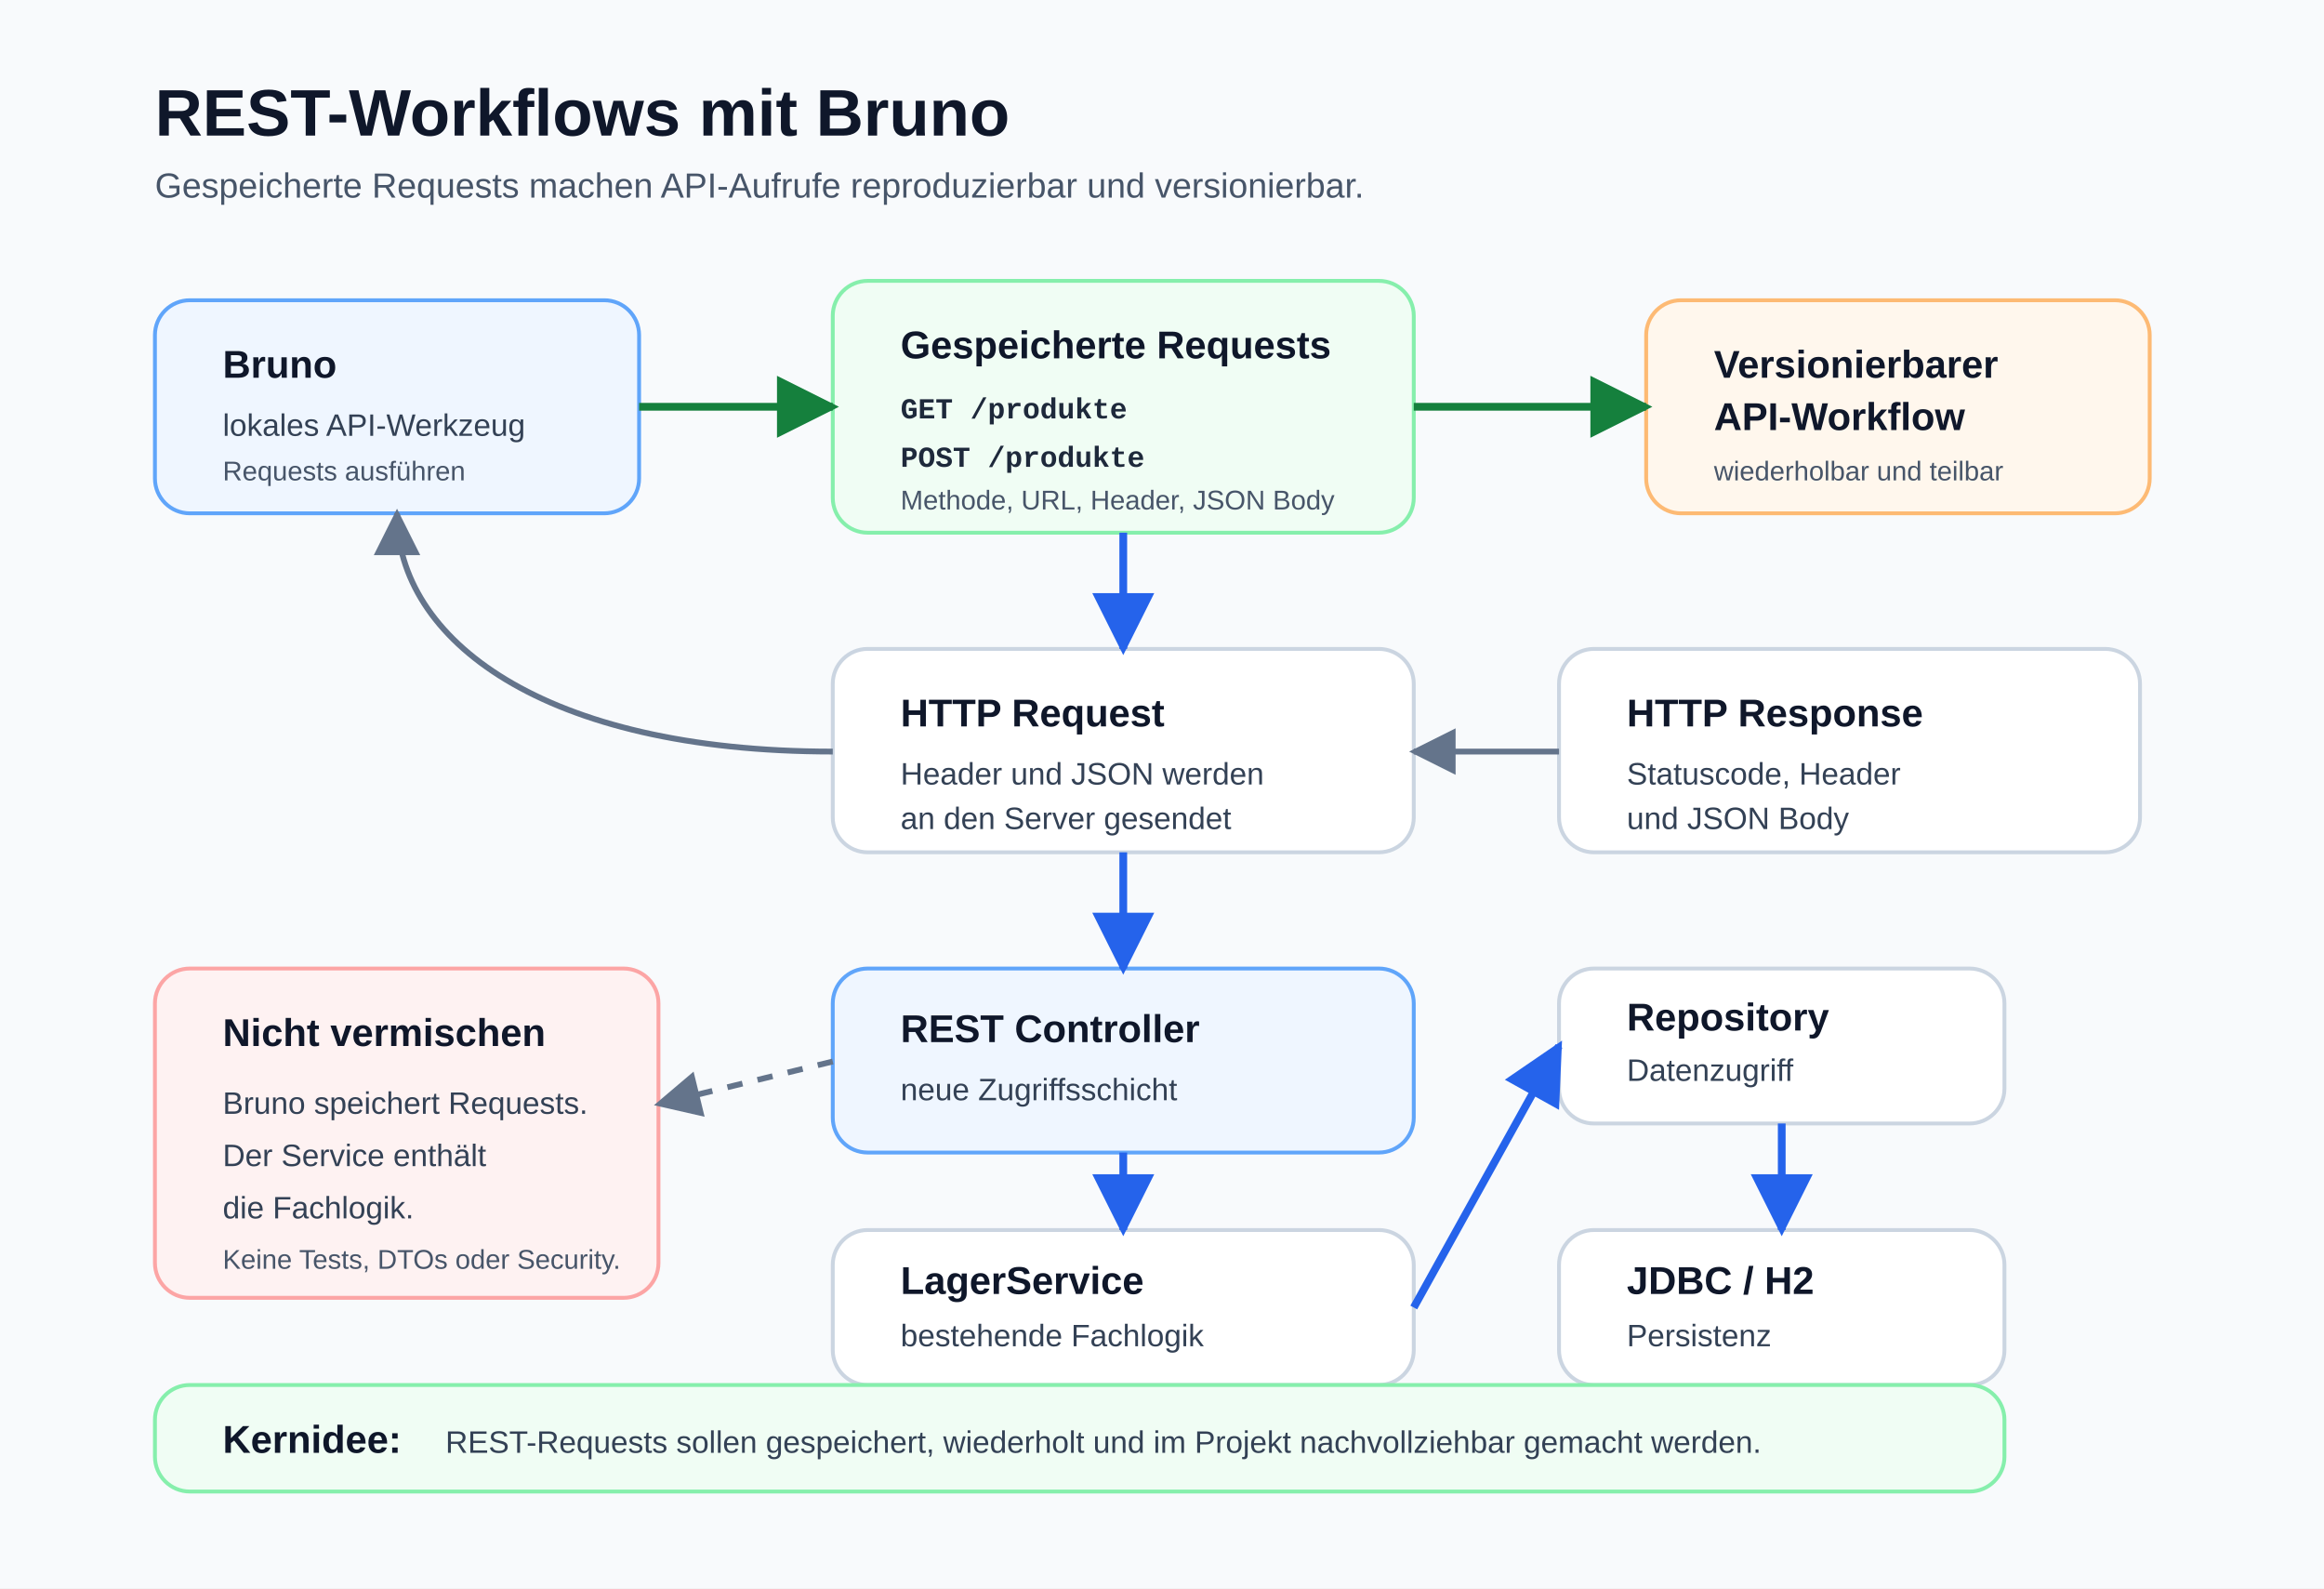
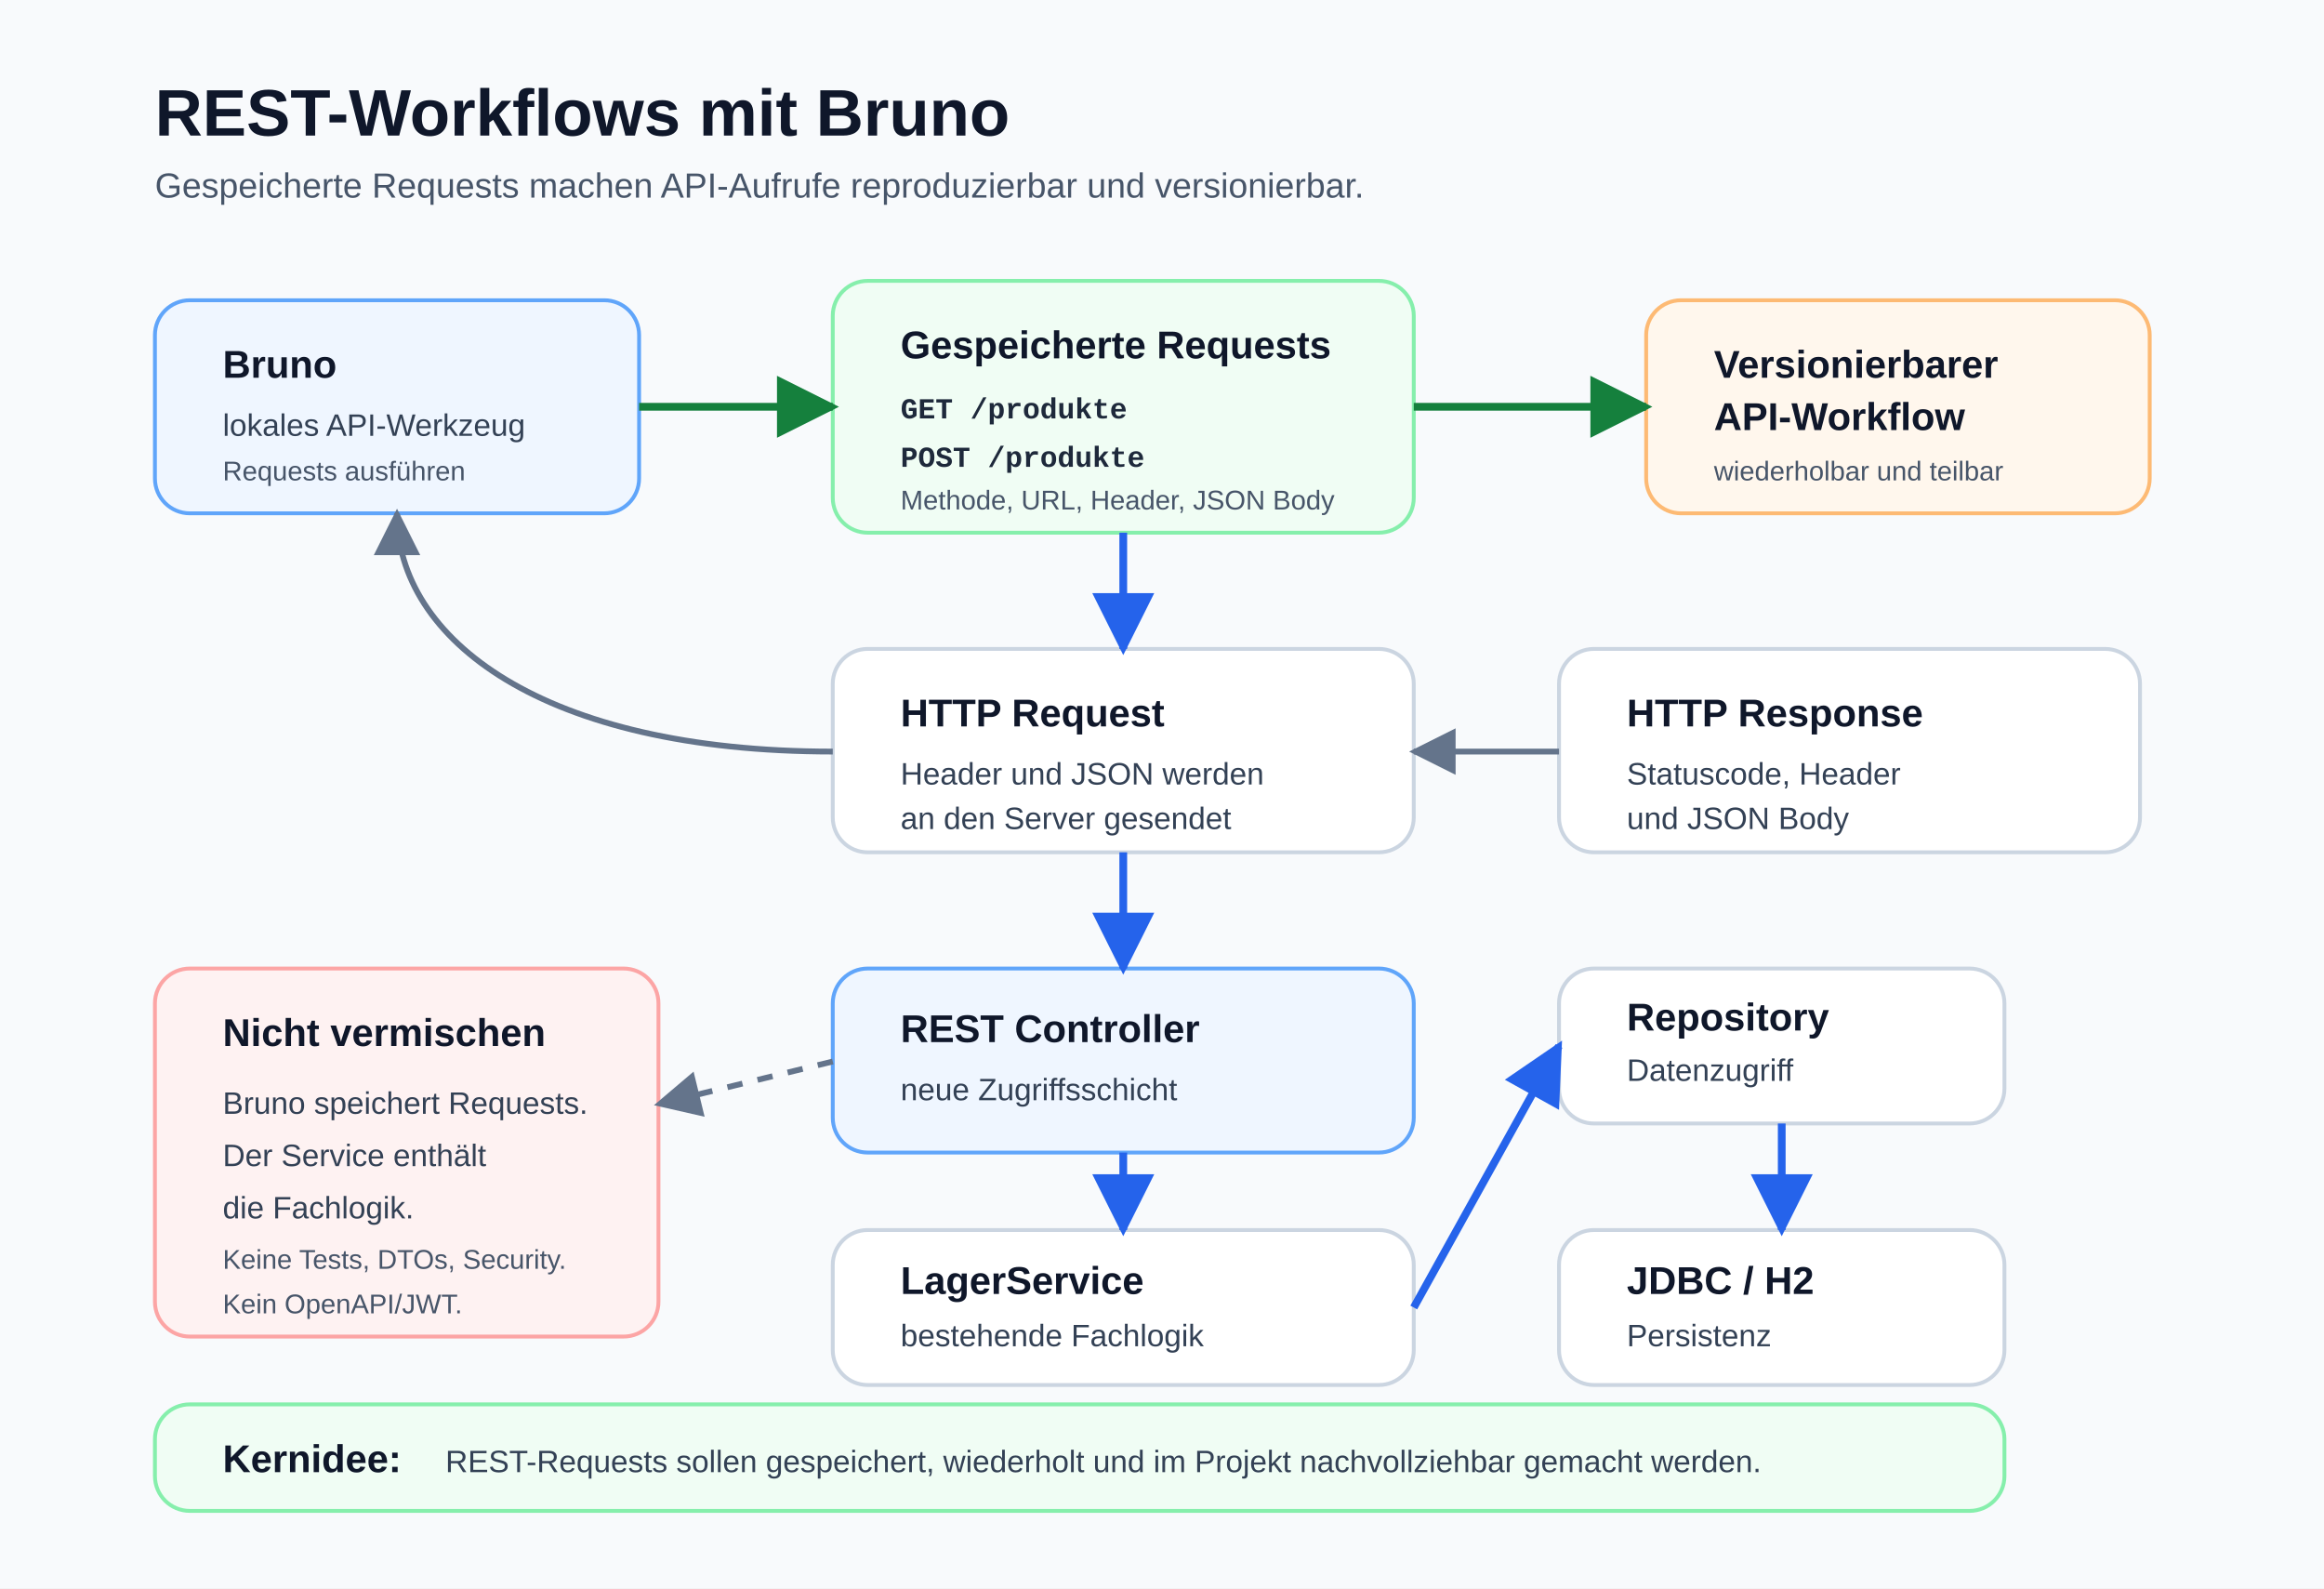
<svg xmlns="http://www.w3.org/2000/svg" width="1200" height="820" viewBox="0 0 1200 820" role="img" aria-labelledby="title desc">
  <defs>
    <marker id="arrow-blue" viewBox="0 0 10 10" refX="9" refY="5" markerWidth="8" markerHeight="8" orient="auto-start-reverse">
      <path d="M 0 0 L 10 5 L 0 10 z" fill="#2563eb" />
    </marker>
    <marker id="arrow-green" viewBox="0 0 10 10" refX="9" refY="5" markerWidth="8" markerHeight="8" orient="auto-start-reverse">
      <path d="M 0 0 L 10 5 L 0 10 z" fill="#15803d" />
    </marker>
    <marker id="arrow-gray" viewBox="0 0 10 10" refX="9" refY="5" markerWidth="8" markerHeight="8" orient="auto-start-reverse">
      <path d="M 0 0 L 10 5 L 0 10 z" fill="#64748b" />
    </marker>
    <style>
      .bg { fill: #f8fafc; }
      .title { font: 700 34px Arial, sans-serif; fill: #0f172a; }
      .subtitle { font: 400 18px Arial, sans-serif; fill: #475569; }
      .box { fill: #ffffff; stroke: #cbd5e1; stroke-width: 2; rx: 18; }
      .box-blue { fill: #eff6ff; stroke: #60a5fa; stroke-width: 2; rx: 18; }
      .box-green { fill: #f0fdf4; stroke: #86efac; stroke-width: 2; rx: 18; }
      .box-orange { fill: #fff7ed; stroke: #fdba74; stroke-width: 2; rx: 18; }
      .box-red { fill: #fef2f2; stroke: #fca5a5; stroke-width: 2; rx: 18; }
      .label { font: 700 20px Arial, sans-serif; fill: #0f172a; }
      .text { font: 400 16px Arial, sans-serif; fill: #334155; }
      .small { font: 400 14px Arial, sans-serif; fill: #475569; }
      .code { font: 700 15px "Courier New", monospace; fill: #1e293b; }
      .arrow-blue { stroke: #2563eb; stroke-width: 4; fill: none; marker-end: url(#arrow-blue); }
      .arrow-green { stroke: #15803d; stroke-width: 4; fill: none; marker-end: url(#arrow-green); }
      .arrow-gray { stroke: #64748b; stroke-width: 3; fill: none; marker-end: url(#arrow-gray); }
      .dash { stroke-dasharray: 8 8; }
    </style>
  </defs>
  <rect class="bg" x="0" y="0" width="1200" height="820" />
  <text class="title" x="80" y="70">REST-Workflows mit Bruno</text>
  <text class="subtitle" x="80" y="102">Gespeicherte Requests machen API-Aufrufe reproduzierbar und versionierbar.</text>
  <rect class="box-blue" x="80" y="155" width="250" height="110" />
  <text class="label" x="115" y="195">Bruno</text>
  <text class="text" x="115" y="225">lokales API-Werkzeug</text>
  <text class="small" x="115" y="248">Requests ausführen</text>
  <rect class="box-green" x="430" y="145" width="300" height="130" />
  <text class="label" x="465" y="185">Gespeicherte Requests</text>
  <text class="code" x="465" y="216">GET /produkte</text>
  <text class="code" x="465" y="241">POST /produkte</text>
  <text class="small" x="465" y="263">Methode, URL, Header, JSON Body</text>
  <rect class="box-orange" x="850" y="155" width="260" height="110" />
  <text class="label" x="885" y="195">Versionierbarer</text>
  <text class="label" x="885" y="222">API-Workflow</text>
  <text class="small" x="885" y="248">wiederholbar und teilbar</text>
  <path class="arrow-green" d="M 330 210 L 430 210" />
  <path class="arrow-green" d="M 730 210 L 850 210" />
  <rect class="box" x="430" y="335" width="300" height="105" />
  <text class="label" x="465" y="375">HTTP Request</text>
  <text class="text" x="465" y="405">Header und JSON werden</text>
  <text class="text" x="465" y="428">an den Server gesendet</text>
  <path class="arrow-blue" d="M 580 275 L 580 335" />
  <rect class="box-blue" x="430" y="500" width="300" height="95" />
  <text class="label" x="465" y="538">REST Controller</text>
  <text class="text" x="465" y="568">neue Zugriffsschicht</text>
  <path class="arrow-blue" d="M 580 440 L 580 500" />
  <rect class="box" x="430" y="635" width="300" height="80" />
  <text class="label" x="465" y="668">LagerService</text>
  <text class="text" x="465" y="695">bestehende Fachlogik</text>
  <path class="arrow-blue" d="M 580 595 L 580 635" />
  <rect class="box" x="805" y="500" width="230" height="80" />
  <text class="label" x="840" y="532">Repository</text>
  <text class="text" x="840" y="558">Datenzugriff</text>
  <rect class="box" x="805" y="635" width="230" height="80" />
  <text class="label" x="840" y="668">JDBC / H2</text>
  <text class="text" x="840" y="695">Persistenz</text>
  <path class="arrow-blue" d="M 730 675 L 805 540" />
  <path class="arrow-blue" d="M 920 580 L 920 635" />
-   <rect class="box-red" x="80" y="500" width="260" height="170" />
+   <rect class="box-red" x="80" y="500" width="260" height="190" />
  <text class="label" x="115" y="540">Nicht vermischen</text>
  <text class="text" x="115" y="575">Bruno speichert Requests.</text>
  <text class="text" x="115" y="602">Der Service enthält</text>
  <text class="text" x="115" y="629">die Fachlogik.</text>
-   <text class="small" x="115" y="655">Keine Tests, DTOs oder Security.</text>
+   <text class="small" x="115" y="655">Keine Tests, DTOs, Security.</text>
+   <text class="small" x="115" y="678">Kein OpenAPI/JWT.</text>
  <path class="arrow-gray dash" d="M 430 548 L 340 570" />
  <rect class="box" x="805" y="335" width="300" height="105" />
  <text class="label" x="840" y="375">HTTP Response</text>
  <text class="text" x="840" y="405">Statuscode, Header</text>
  <text class="text" x="840" y="428">und JSON Body</text>
  <path class="arrow-gray" d="M 805 388 L 730 388" />
  <path class="arrow-gray" d="M 430 388 C 280 388 205 330 205 265" />
-   <rect class="box-green" x="80" y="715" width="955" height="55" />
-   <text class="label" x="115" y="750">Kernidee:</text>
-   <text class="text" x="230" y="750">REST-Requests sollen gespeichert, wiederholt und im Projekt nachvollziehbar gemacht werden.</text>
+   <rect class="box-green" x="80" y="725" width="955" height="55" />
+   <text class="label" x="115" y="760">Kernidee:</text>
+   <text class="text" x="230" y="760">REST-Requests sollen gespeichert, wiederholt und im Projekt nachvollziehbar gemacht werden.</text>
</svg>
